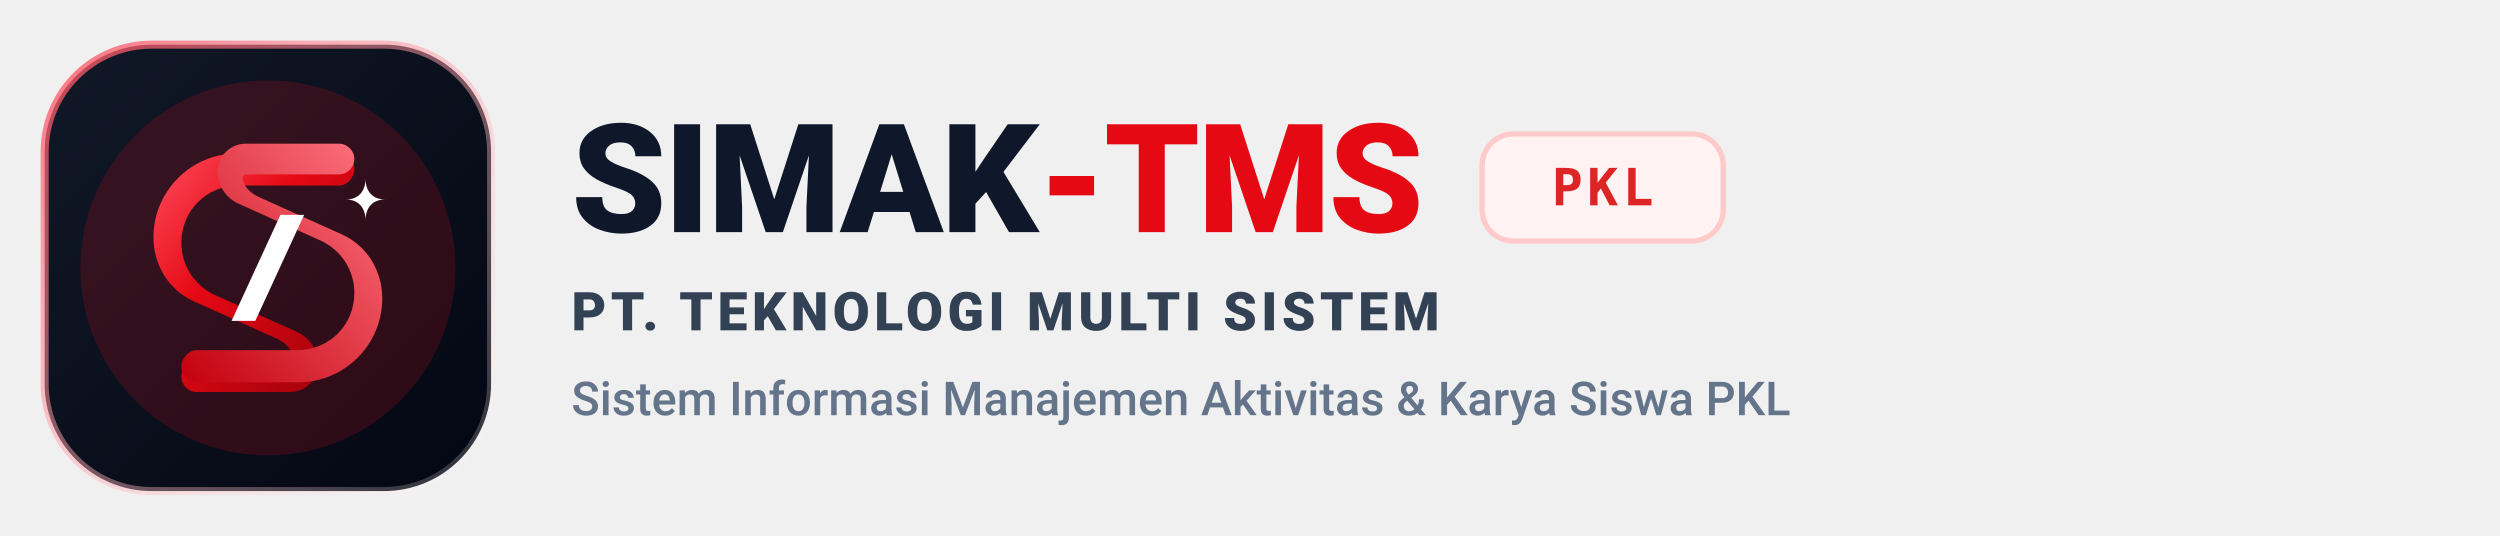
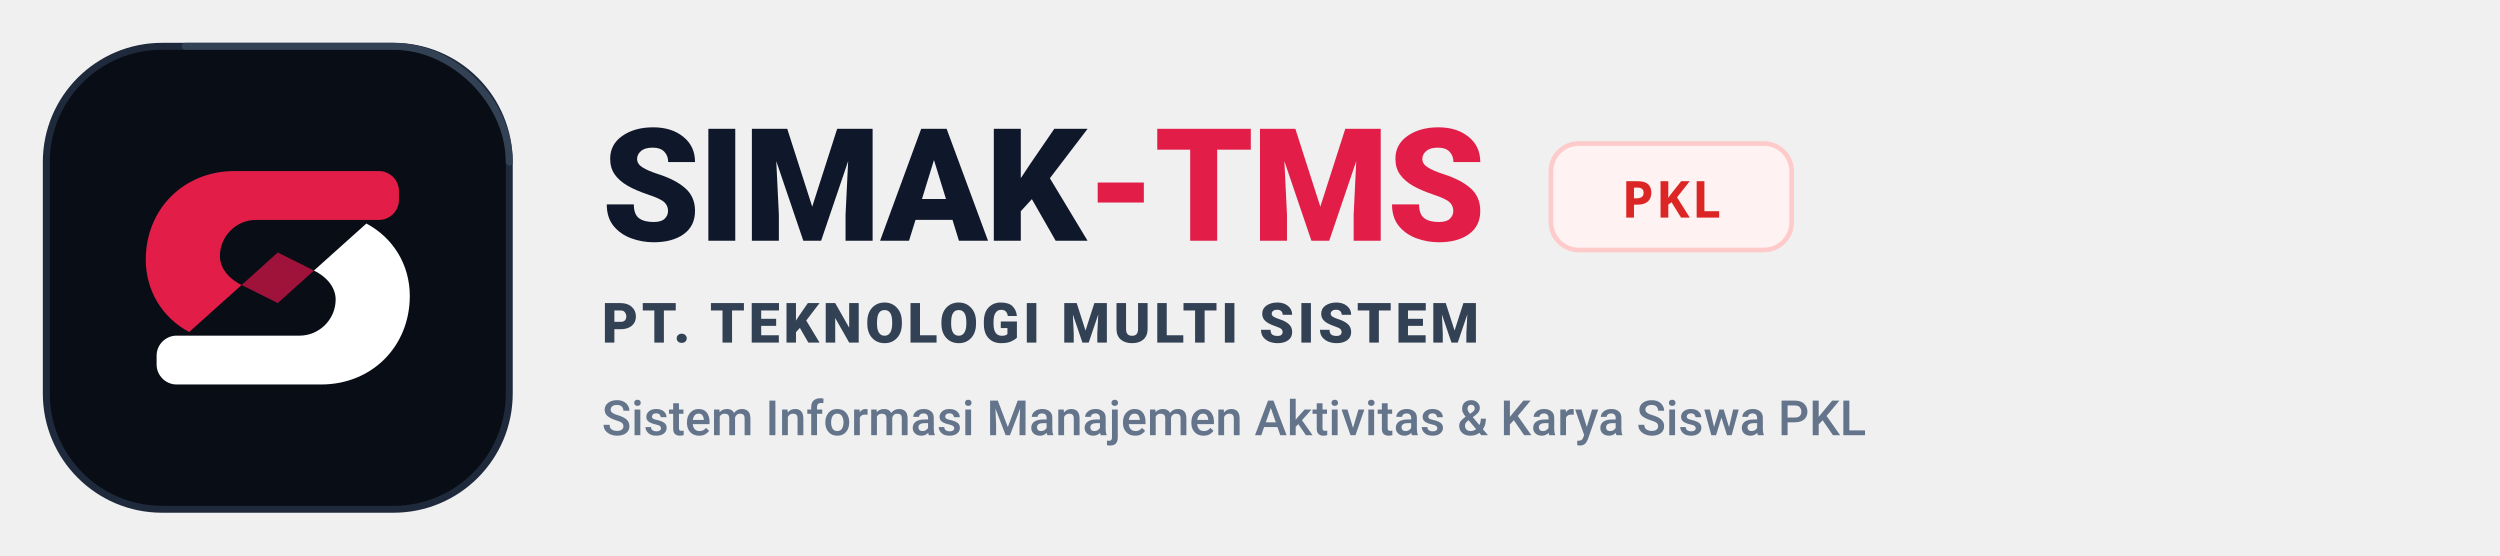
- <svg xmlns="http://www.w3.org/2000/svg" viewBox="0 0 560 120" width="560" height="120">
-   <defs>
-     <linearGradient id="hBgGrad" x1="0%" y1="0%" x2="100%" y2="100%">
-       <stop offset="0%" stop-color="#111827" />
-       <stop offset="100%" stop-color="#030712" />
-     </linearGradient>
-     <linearGradient id="hRedPrimary" x1="0%" y1="0%" x2="100%" y2="100%">
-       <stop offset="0%" stop-color="#ff4d5e" />
-       <stop offset="40%" stop-color="#e50914" />
-       <stop offset="100%" stop-color="#99000a" />
-     </linearGradient>
-     <linearGradient id="hRedAccent" x1="100%" y1="0%" x2="0%" y2="100%">
-       <stop offset="0%" stop-color="#ff7582" />
-       <stop offset="100%" stop-color="#c4000d" />
-     </linearGradient>
-     <linearGradient id="hBorder" x1="0%" y1="0%" x2="100%" y2="100%">
-       <stop offset="0%" stop-color="#ff4d5e" stop-opacity="0.8" />
-       <stop offset="100%" stop-color="#ffffff" stop-opacity="0.15" />
-     </linearGradient>
-   </defs>
+ <svg xmlns="http://www.w3.org/2000/svg" viewBox="0 0 540 120" width="540" height="120">
  <g transform="translate(10, 10)">
-     <rect x="0" y="0" width="100" height="100" rx="24" fill="url(#hBgGrad)" />
-     <rect x="0" y="0" width="100" height="100" rx="24" fill="none" stroke="url(#hBorder)" stroke-width="1.8" />
-     <circle cx="50" cy="50" r="42" fill="#e50914" opacity="0.18" />
-     <g transform="translate(10, 10) scale(0.15625)">
-       <path d="M 358,138 L 214,138 C 168,138 132,174 132,220 C 132,252 150,280 178,294 L 298,348 C 316,356 328,374 328,394 C 328,416 310,434 288,434 L 154,434 C 142,434 132,424 132,412 C 132,400 142,390 154,390 L 288,390 C 290,390 292,388 292,386 C 292,374 282,364 270,358 L 150,304 C 114,288 92,252 92,212 C 92,146 146,92 212,92 L 358,92 C 370,92 380,102 380,114 C 380,126 370,138 358,138 Z" fill="url(#hRedPrimary)" />
-       <path d="M 154,374 L 298,374 C 344,374 380,338 380,292 C 380,260 362,232 334,218 L 214,164 C 196,156 184,138 184,118 C 184,96 202,78 224,78 L 358,78 C 370,78 380,88 380,100 C 380,112 370,122 358,122 L 224,122 C 222,122 220,124 220,126 C 220,138 230,148 242,154 L 362,208 C 398,224 420,260 420,300 C 420,366 366,420 300,420 L 154,420 C 142,420 132,410 132,398 C 132,386 142,374 154,374 Z" fill="url(#hRedAccent)" />
-       <polygon points="274,180 308,180 238,332 204,332" fill="#ffffff" />
-       <path d="M 396,128 C 396,146 406,158 424,158 C 406,158 396,170 396,188 C 396,170 386,158 368,158 C 386,158 396,146 396,128 Z" fill="#ffffff" />
+     <rect x="0" y="0" width="100" height="100" rx="25" fill="#090d16" stroke="#1e293b" stroke-width="1.5" />
+     <path d="M 30,0 L 75,0 C 88,0 100,12 100,25" fill="none" stroke="#334155" stroke-width="1.5" stroke-linecap="round" />
+     <g transform="translate(0, 0) scale(0.1953125)">
+       <path d="M 368,138 L 208,138 C 152,138 110,180 110,236 C 110,270 128,300 158,316 L 216,264 C 200,256 192,244 192,232 C 192,210 210,192 232,192 L 368,192 C 380,192 390,182 390,170 L 390,160 C 390,148 380,138 368,138 Z" fill="#e11d48" />
+       <path d="M 144,374 L 304,374 C 360,374 402,332 402,276 C 402,242 384,212 354,196 L 296,248 C 312,256 320,268 320,280 C 320,302 302,320 280,320 L 144,320 C 132,320 122,330 122,342 L 122,352 C 122,364 132,374 144,374 Z" fill="#ffffff" />
+       <polygon points="216,264 256,228 296,248 256,284" fill="#9f1239" />
    </g>
  </g>
-   <text x="128" y="52" font-family="'Plus Jakarta Sans', -apple-system, BlinkMacSystemFont, 'Segoe UI', Roboto, sans-serif" font-size="34" font-weight="900" fill="#0f172a" letter-spacing="-0.5">
-     SIMAK<tspan fill="#e50914">-TMS</tspan>
+   <text x="130" y="52" font-family="'Plus Jakarta Sans', -apple-system, BlinkMacSystemFont, 'Segoe UI', Roboto, sans-serif" font-size="34" font-weight="900" fill="#0f172a" letter-spacing="-0.5">
+     SIMAK<tspan fill="#e11d48">-TMS</tspan>
  </text>
-   <rect x="332" y="30" width="54" height="24" rx="7" fill="#fef2f2" stroke="#fecaca" stroke-width="1.2" />
-   <text x="359" y="46" text-anchor="middle" fill="#dc2626" font-family="'JetBrains Mono', monospace" font-size="11.5" font-weight="800" letter-spacing="1">PKL</text>
-   <text x="128" y="74" font-family="'Plus Jakarta Sans', -apple-system, BlinkMacSystemFont, 'Segoe UI', Roboto, sans-serif" font-size="12" font-weight="800" fill="#334155" letter-spacing="1">
+   <rect x="335" y="31" width="52" height="23" rx="6" fill="#fef2f2" stroke="#fecaca" stroke-width="1" />
+   <text x="361" y="47" text-anchor="middle" fill="#dc2626" font-family="'Plus Jakarta Sans', sans-serif" font-size="11" font-weight="800" letter-spacing="0.5">PKL</text>
+   <text x="130" y="74" font-family="'Plus Jakarta Sans', -apple-system, BlinkMacSystemFont, 'Segoe UI', Roboto, sans-serif" font-size="12" font-weight="800" fill="#334155" letter-spacing="0.8">
    PT. TEKNOLOGI MULTI SISTEM
  </text>
-   <text x="128" y="93" font-family="'Plus Jakarta Sans', -apple-system, BlinkMacSystemFont, 'Segoe UI', Roboto, sans-serif" font-size="10.5" font-weight="500" fill="#64748b">
+   <text x="130" y="94" font-family="'Plus Jakarta Sans', -apple-system, BlinkMacSystemFont, 'Segoe UI', Roboto, sans-serif" font-size="10.5" font-weight="500" fill="#64748b">
    Sistem Informasi Manajemen Aktivitas &amp; Karya Siswa PKL
  </text>
</svg>
